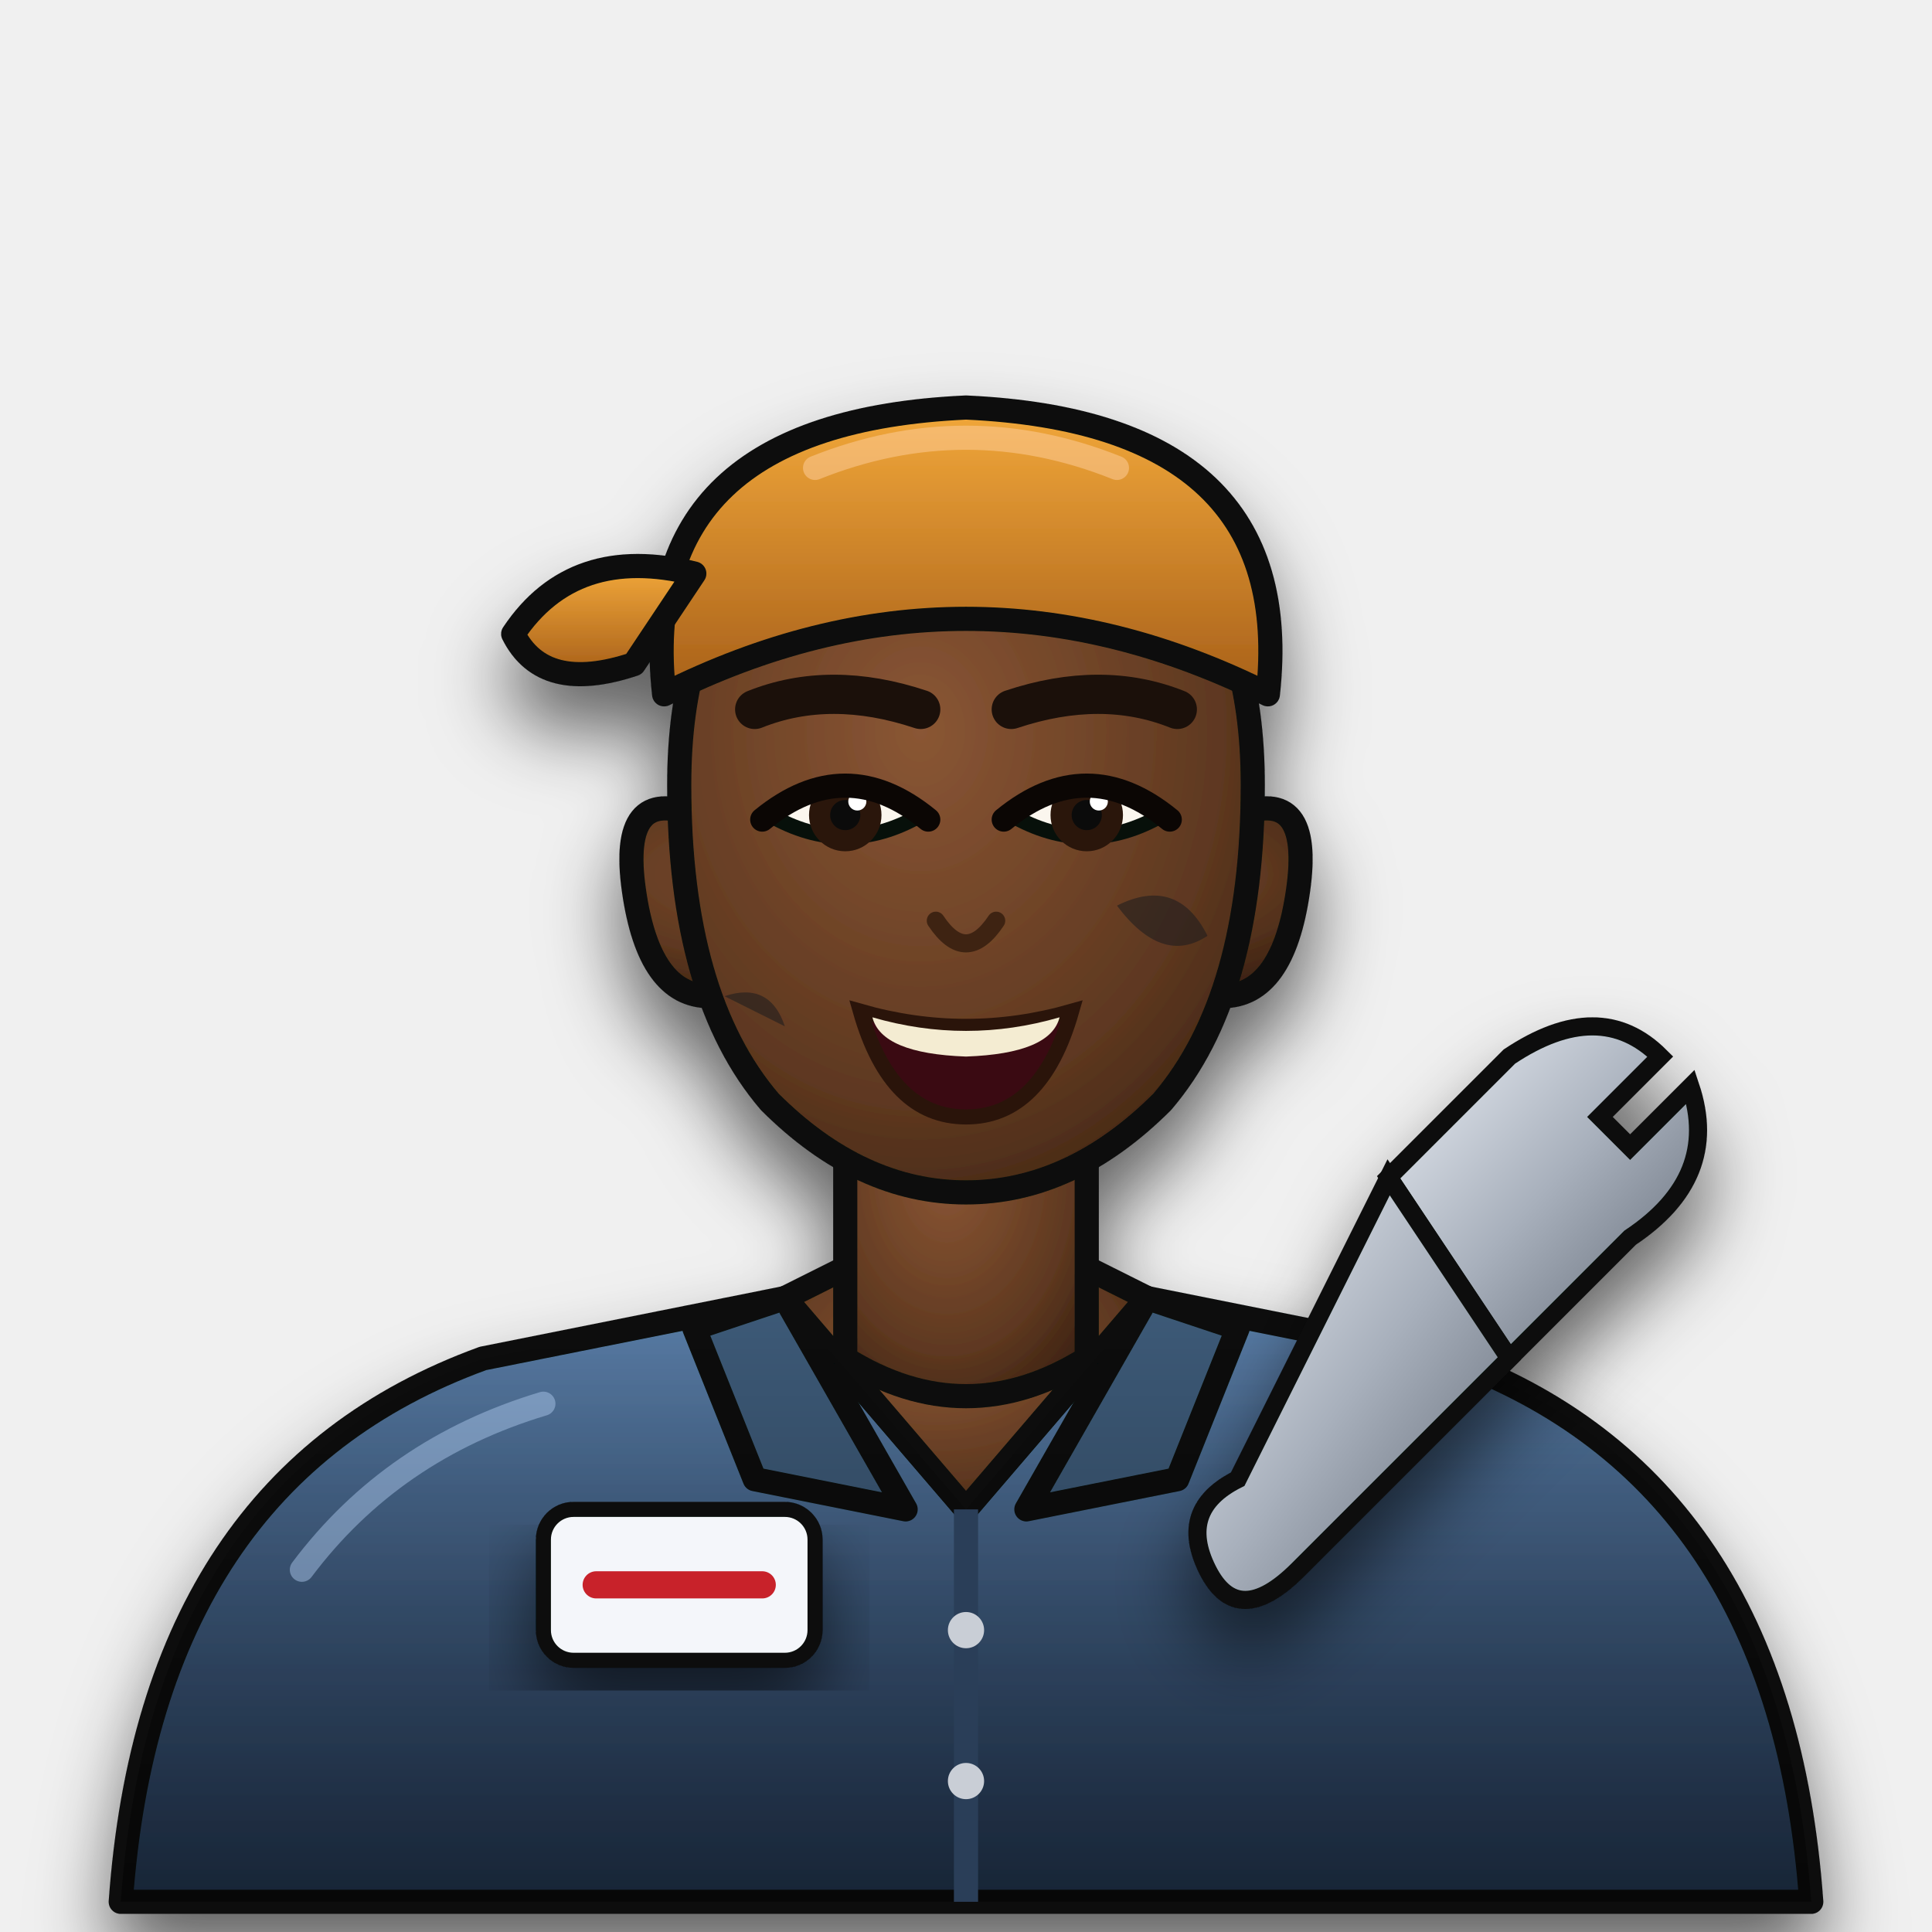
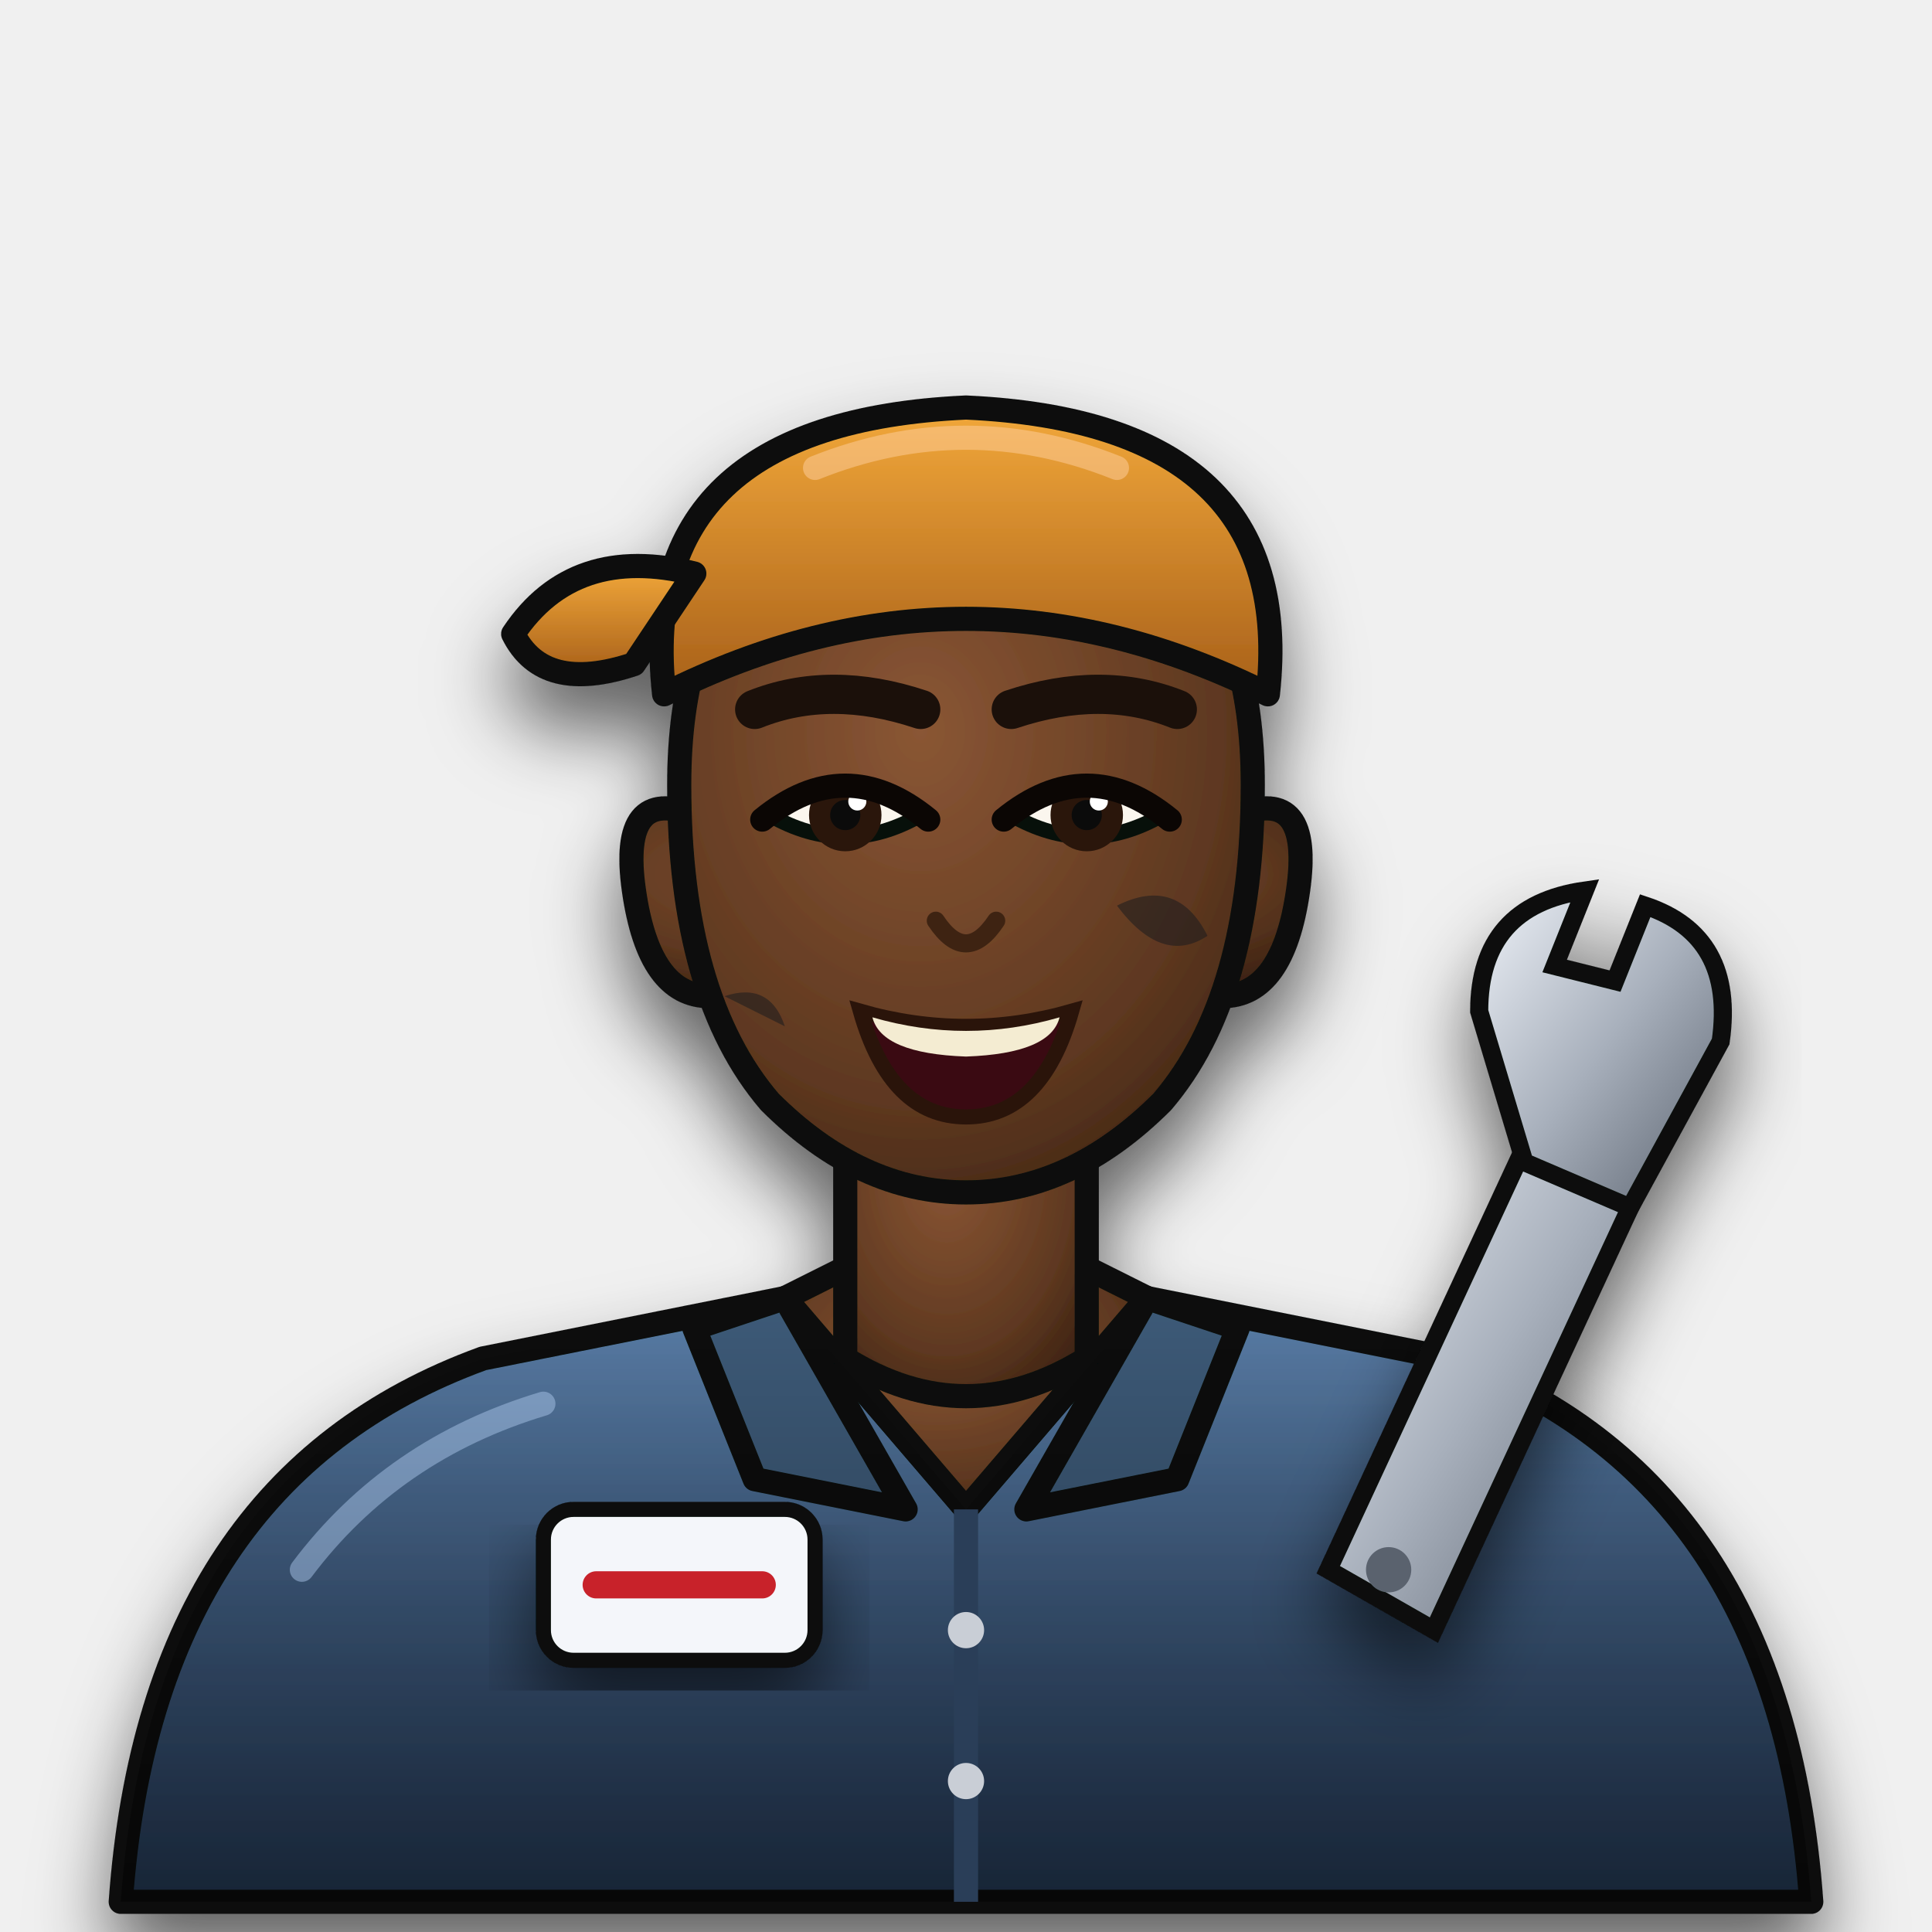
<svg xmlns="http://www.w3.org/2000/svg" viewBox="0 0 128 128">
  <defs>
    <filter id="s" x="-20%" y="-20%" width="140%" height="140%">
      <feDropShadow dx="0" dy="3" stdDeviation="2.5" flood-color="#000" flood-opacity=".6" />
    </filter>
    <radialGradient id="skin" cx=".42" cy=".35" r=".75">
      <stop offset="0" stop-color="#8a5634" />
      <stop offset=".7" stop-color="#5e3820" />
      <stop offset="1" stop-color="#3e2312" />
    </radialGradient>
    <linearGradient id="shade" x1="0" y1="0" x2="0" y2="1">
      <stop offset="0" stop-color="#000" stop-opacity="0" />
      <stop offset="1" stop-color="#000" stop-opacity=".45" />
    </linearGradient>
    <linearGradient id="gold" x1="0" y1="0" x2="1" y2="1">
      <stop offset="0" stop-color="#fff2a8" />
      <stop offset=".5" stop-color="#e8b93a" />
      <stop offset="1" stop-color="#8a6508" />
    </linearGradient>
    <linearGradient id="lens" x1="0" y1="0" x2="1" y2="1">
      <stop offset="0" stop-color="#2d3a33" />
      <stop offset=".5" stop-color="#0b0f0d" />
      <stop offset="1" stop-color="#1c2a22" />
    </linearGradient>
    <radialGradient id="blush">
      <stop offset="0" stop-color="#e0606a" stop-opacity=".45" />
      <stop offset="1" stop-color="#e0606a" stop-opacity="0" />
    </radialGradient>
    <linearGradient id="coverall" x1="0" y1="0" x2="0" y2="1">
      <stop offset="0" stop-color="#5a7ea8" />
      <stop offset="1" stop-color="#2a4262" />
    </linearGradient>
    <linearGradient id="cap" x1="0" y1="0" x2="0" y2="1">
      <stop offset="0" stop-color="#f2a83a" />
      <stop offset="1" stop-color="#a8601a" />
    </linearGradient>
    <linearGradient id="steel" x1="0" y1="0" x2="1" y2="1">
      <stop offset="0" stop-color="#eef2f8" />
      <stop offset="0.5" stop-color="#a8b0bc" />
      <stop offset="1" stop-color="#5a626e" />
    </linearGradient>
  </defs>
  <g filter="url(#s)" stroke="#07100a" stroke-width="1.6" stroke-linejoin="round">
    <path d="M8 126 Q10 98 32 90 L52 86 L64 100 L76 86 L96 90 Q118 98 120 126 Z" fill="url(#coverall)" />
    <path d="M52 86 L64 100 L76 86 L72 84 L64 92 L56 84 Z" fill="url(#skin)" />
    <path d="M52 86 L60 100 L50 98 L46 88 Z M76 86 L68 100 L78 98 L82 88 Z" fill="#3e5a78" />
    <path d="M56 70 H72 V90 Q64 95 56 90 Z" fill="url(#skin)" />
    <path d="M46 54 Q41 52 42 59 Q43 66 47 66 Z M82 54 Q87 52 86 59 Q85 66 81 66 Z" fill="url(#skin)" />
    <path d="M45 52 Q45 32 64 32 Q83 32 83 52 Q83 66 77 73 Q71 79 64 79 Q57 79 51 73 Q45 66 45 52 Z" fill="url(#skin)" />
    <path d="M44 46 Q42 28 64 27 Q86 28 84 46 Q74 41 64 41 Q54 41 44 46 Z" fill="url(#cap)" />
    <path d="M42 44 Q36 46 34 42 Q38 36 46 38 Z" fill="url(#cap)" />
  </g>
  <path d="M8 126 Q10 98 32 90 L52 86 L64 100 L76 86 L96 90 Q118 98 120 126 Z" fill="url(#shade)" />
  <path d="M54 31 Q64 27 74 31" stroke="#ffd0a0" stroke-opacity=".5" stroke-width="1.6" fill="none" stroke-linecap="round" />
  <path d="M50 47 Q55 45 61 47 M78 47 Q73 45 67 47" fill="none" stroke="#1b100a" stroke-width="2.6" stroke-linecap="round" />
  <path d="M51 54 Q56 50.4 61 54 Q56 56.88 51 54 Z" fill="#fbf6ee" stroke="#07100a" stroke-width="1" />
  <circle cx="56" cy="54" r="2.4" fill="#2a160b" />
  <circle cx="56" cy="54" r="1" fill="#0b0b0b" />
  <circle cx="56.8" cy="53.1" r=".6" fill="#fff" />
  <path d="M50.5 54.3 Q56 49.8 61.5 54.3" fill="none" stroke="#0b0604" stroke-width="1.6" stroke-linecap="round" />
  <path d="M67 54 Q72 50.4 77 54 Q72 56.88 67 54 Z" fill="#fbf6ee" stroke="#07100a" stroke-width="1" />
  <circle cx="72" cy="54" r="2.4" fill="#2a160b" />
  <circle cx="72" cy="54" r="1" fill="#0b0b0b" />
  <circle cx="72.8" cy="53.1" r=".6" fill="#fff" />
  <path d="M66.5 54.3 Q72 49.8 77.5 54.3" fill="none" stroke="#0b0604" stroke-width="1.6" stroke-linecap="round" />
  <path d="M62 61 Q64 64 66 61" stroke="#3e2312" stroke-width="1.2" fill="none" stroke-linecap="round" />
  <path d="M57 67 Q64 69 71 67 Q69 74 64 74 Q59 74 57 67 Z" fill="#3a0a12" stroke="#2a140a" stroke-width="1" />
  <path d="M57.8 67.4 Q64 69.2 70.2 67.4 Q69.6 69.8 64 70 Q58.4 69.8 57.8 67.4 Z" fill="#f4ecd2" />
  <path d="M74 60 Q78 58 80 62 Q77 64 74 60 Z M48 66 Q51 65 52 68" fill="#1a1a1e" opacity=".55" />
  <g filter="url(#s)">
    <rect x="36" y="100" width="18" height="10" rx="2" fill="#f4f6fa" stroke="#07100a" stroke-width="1" />
    <path d="M39.5 105 H50.5" stroke="#c8202a" stroke-width="1.8" stroke-linecap="round" />
  </g>
  <g filter="url(#s)">
-     <path d="M92 78 L100 70 Q106 66 110 70 L106 74 L108 76 L112 72 Q114 78 108 82 L100 90 Z" fill="url(#steel)" stroke="#07100a" stroke-width="1.2" />
-     <path d="M100 90 L86 104 Q82 108 80 104 Q78 100 82 98 L92 78 Z" fill="url(#steel)" stroke="#07100a" stroke-width="1.2" />
+     <path d="M88 104 L101 76 L108 80 L95 108 Z" fill="url(#steel)" stroke="#07100a" stroke-width="1.2" />
+     <path d="M101 77 L98 67 Q98 60 105 59 L103 64 L107 65 L109 60 Q115 62 114 69 L108 80 Z" fill="url(#steel)" stroke="#07100a" stroke-width="1.2" />
+     <circle cx="92" cy="104" r="1.5" fill="#5a626e" />
  </g>
  <path d="M20 104 Q26 96 36 93" stroke="#a8c4e8" stroke-opacity=".5" stroke-width="1.6" fill="none" stroke-linecap="round" />
  <path d="M64 100 V126" stroke="#2a3e58" stroke-width="1.6" />
  <g fill="#c9ced6">
    <circle cx="64" cy="108" r="1.2" />
    <circle cx="64" cy="118" r="1.2" />
  </g>
</svg>
